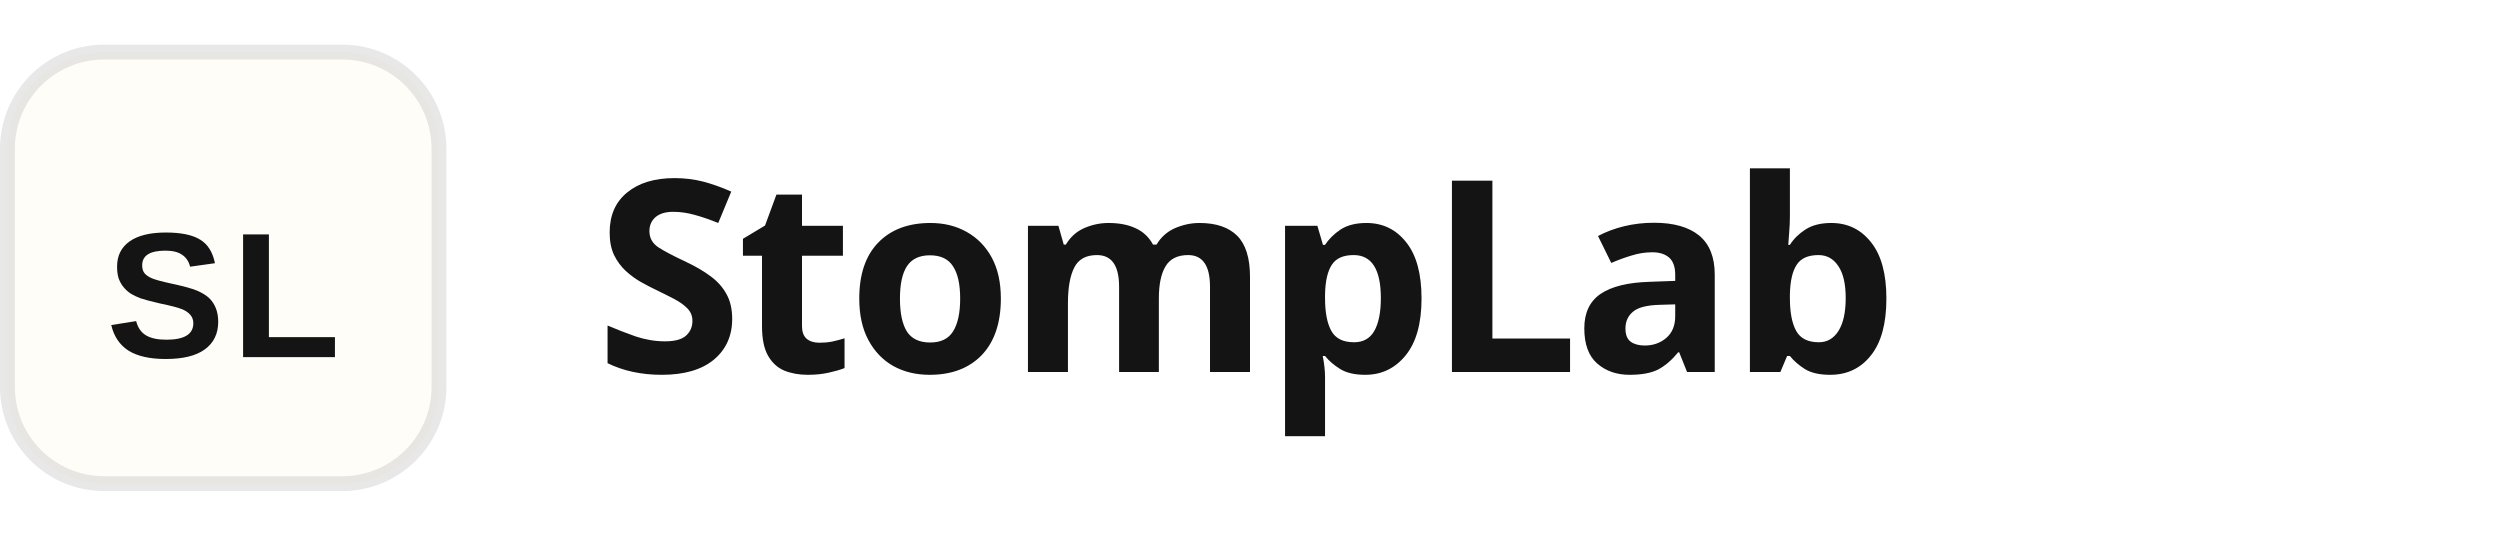
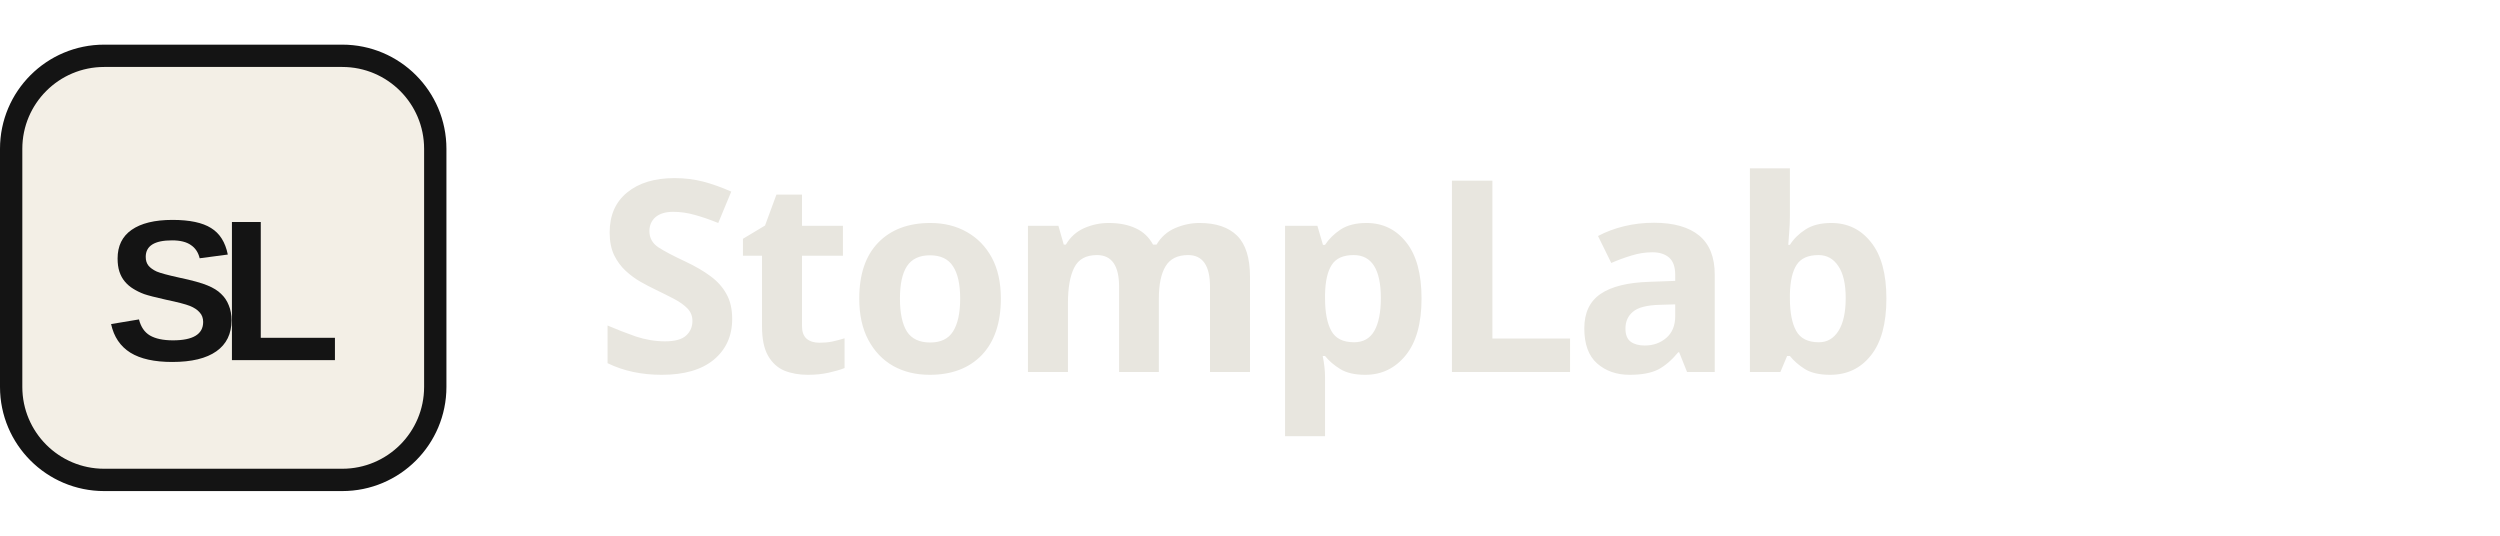
<svg xmlns="http://www.w3.org/2000/svg" viewBox="0 0 168 36" role="img" aria-label="StompLab">
-   <rect x="0.5" y="3.5" width="29" height="29" rx="6.5" fill="#fffdf8" stroke="#141414" stroke-opacity="0.1" />
-   <text x="15" y="24" text-anchor="middle" font-family="Oswald, Arial Narrow, Arial, sans-serif" font-size="12" font-weight="600" letter-spacing="0.4" fill="#141414">SL</text>
-   <text x="40" y="25" font-family="Archivo, system-ui, sans-serif" font-size="18" font-weight="650" letter-spacing="-0.4" fill="#141414">StompLab</text>
+   <rect x="0.75" y="3.75" width="28.5" height="28.5" rx="6.25" fill="#F3EFE6" />
+   <rect x="0.75" y="3.75" width="28.5" height="28.5" rx="6.25" fill="none" stroke="#141414" stroke-width="1.5" />
+   <text x="15" y="24.2" text-anchor="middle" font-family="Arial Black, Arial, Helvetica, sans-serif" font-size="13.5" font-weight="900" letter-spacing="-1.4" fill="#141414">SL</text>
+   <text x="40" y="25" font-family="Archivo, system-ui, sans-serif" font-size="18" font-weight="650" letter-spacing="-0.4" fill="#e8e6df">StompLab</text>
</svg>
